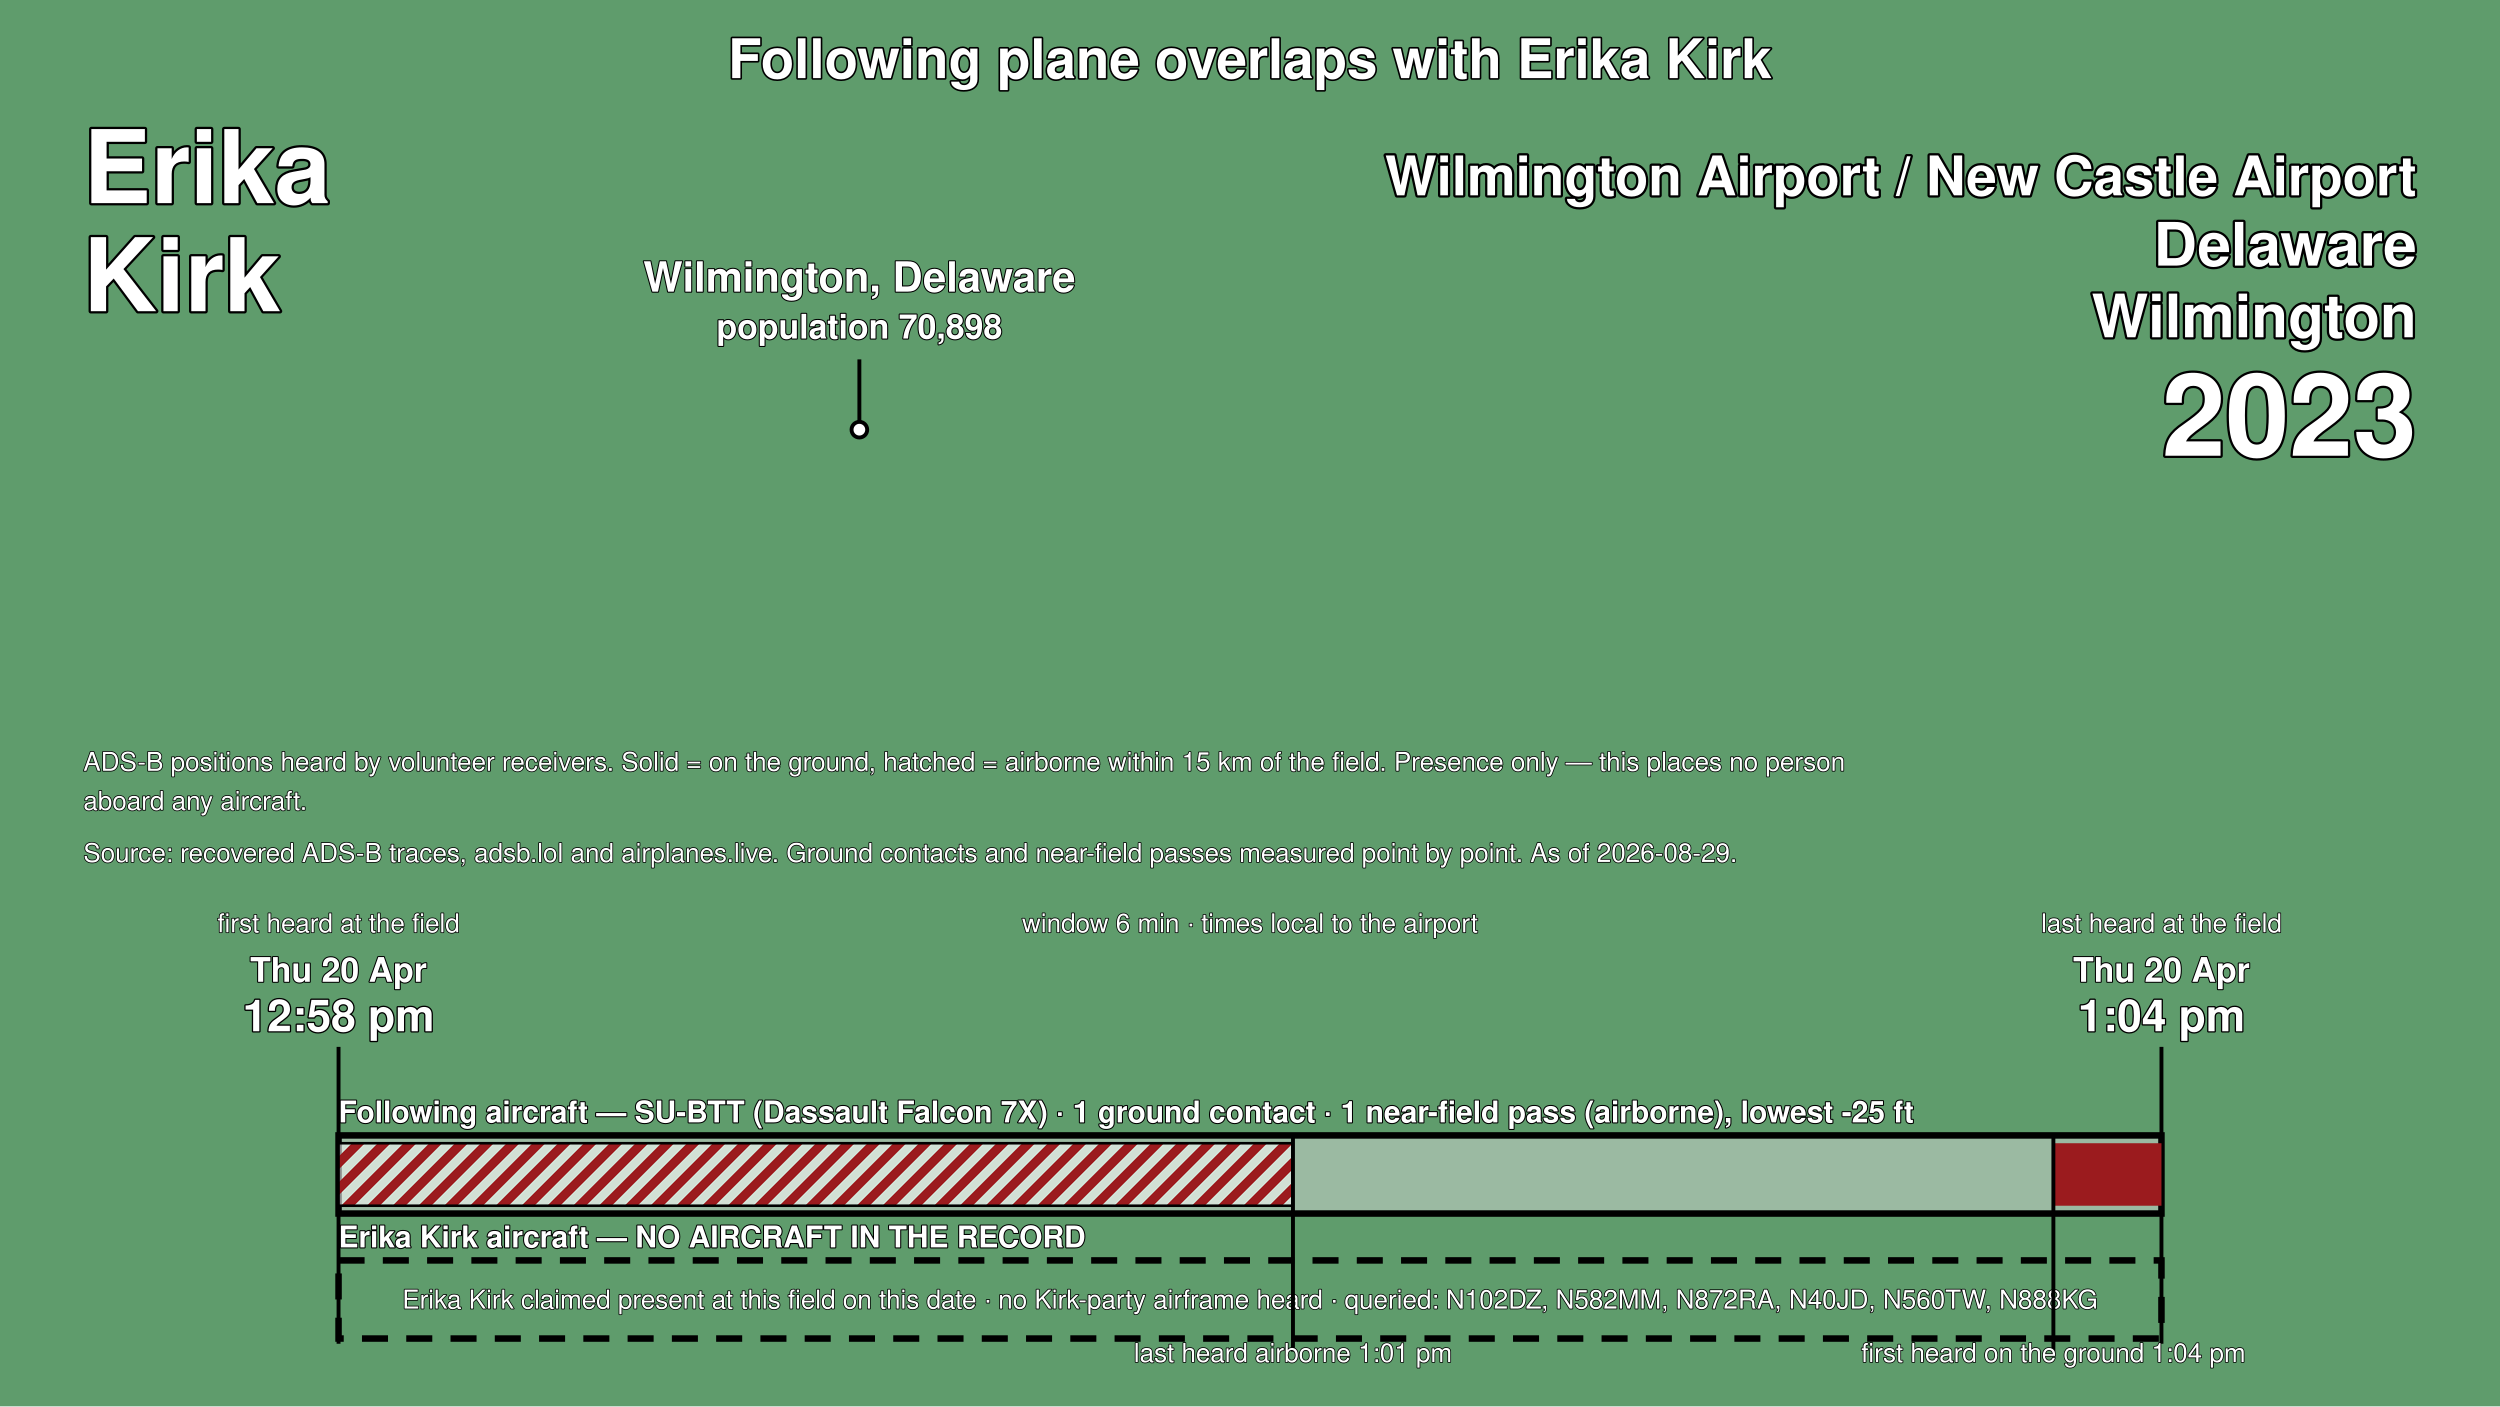
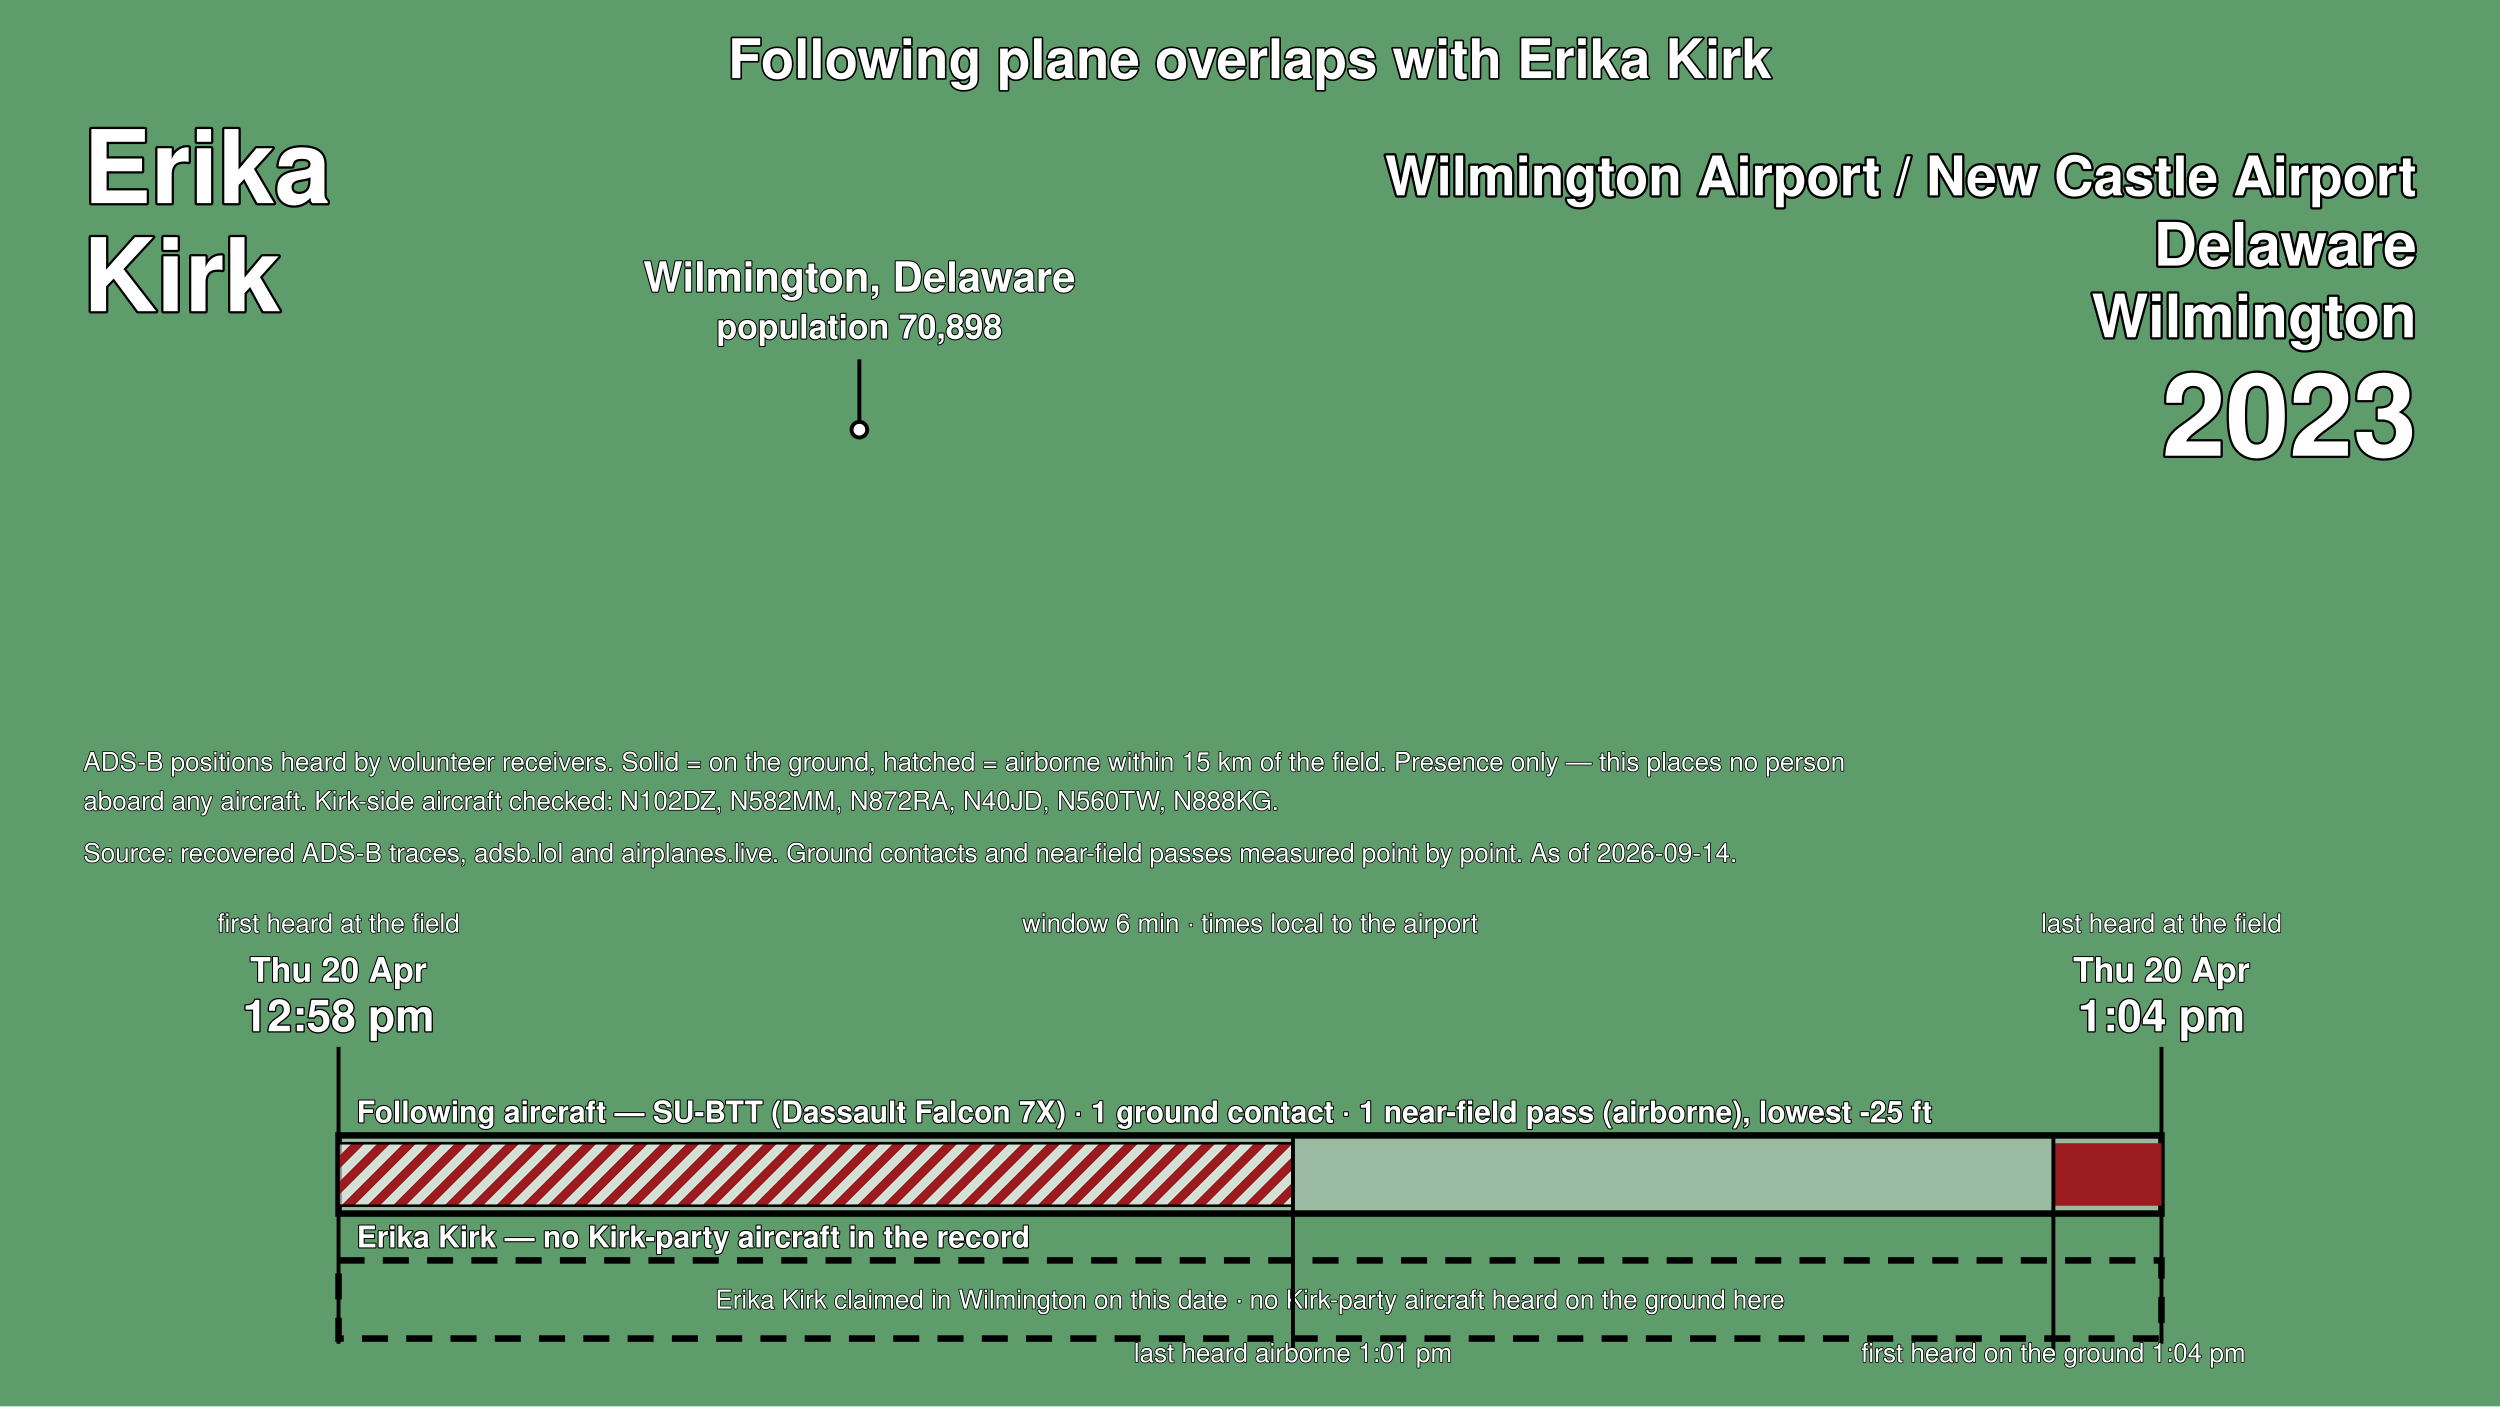
<svg xmlns="http://www.w3.org/2000/svg" viewBox="0 0 1920 1080" width="1920" height="1080" role="img">
  <rect x="0" y="0" width="1920" height="1080" fill="#5F9C6C" />
  <style>
    .t  { font-family: "Helvetica Neue", Helvetica, Arial, sans-serif;
          fill: #FFFFFF; stroke: #000000; paint-order: stroke; stroke-linejoin: round; }
    .xl { font-weight: 800; stroke-width: 3.5px; }
    .lg { font-weight: 600; stroke-width: 2.5px; }
    .md { font-weight: 700; stroke-width: 2px; }
    .sm { font-weight: 600; stroke-width: 1.6px; }
    .xs { font-size: 20px; font-weight: 500; stroke-width: 1.2px; }
  </style>
  <defs>
    <pattern id="passHatch" width="14" height="14" patternUnits="userSpaceOnUse" patternTransform="rotate(45)">
      <rect width="14" height="14" fill="#FFFFFF" fill-opacity="0.55" />
      <rect width="7" height="14" fill="#9B1B1E" />
    </pattern>
    <pattern id="passHatchK" width="14" height="14" patternUnits="userSpaceOnUse" patternTransform="rotate(45)">
      <rect width="14" height="14" fill="#FFFFFF" fill-opacity="0.55" />
      <rect width="7" height="14" fill="#FFE21F" />
    </pattern>
  </defs>
  <text class="t lg" font-size="42" x="960" y="60" text-anchor="middle">Following plane overlaps with Erika Kirk</text>
  <text class="t xl" font-size="78" x="64" y="156">Erika</text>
  <text class="t xl" font-size="78" x="64" y="239">Kirk</text>
  <text class="t xl" font-size="42" x="1856" y="150" text-anchor="end">Wilmington Airport / New Castle Airport</text>
  <text class="t xl" font-size="46" x="1856" y="204" text-anchor="end">Delaware</text>
  <text class="t xl" font-size="46" x="1856" y="259" text-anchor="end">Wilmington</text>
  <text class="t xl" font-size="88" x="1856" y="350" text-anchor="end">2023</text>
  <text class="t sm" font-size="32" x="660" y="224" text-anchor="middle">Wilmington, Delaware</text>
  <text class="t sm" font-size="26" x="660" y="260" text-anchor="middle">population 70,898</text>
  <line x1="660" y1="276" x2="660" y2="330" stroke="#000000" stroke-width="3" />
  <circle cx="660" cy="330" r="6" fill="#FFFFFF" stroke="#000000" stroke-width="3" />
  <text class="t xs" x="260" y="716" text-anchor="middle">first heard at the field</text>
  <text class="t sm" font-size="26" x="260" y="754" text-anchor="middle">Thu 20 Apr</text>
  <text class="t md" font-size="34" x="260" y="792" text-anchor="middle">12:58 pm</text>
  <line x1="260" y1="804" x2="260" y2="1032" stroke="#000000" stroke-width="3" />
  <text class="t xs" x="1660" y="716" text-anchor="middle">last heard at the field</text>
  <text class="t sm" font-size="26" x="1660" y="754" text-anchor="middle">Thu 20 Apr</text>
  <text class="t md" font-size="34" x="1660" y="792" text-anchor="middle">1:04 pm</text>
  <line x1="1660" y1="804" x2="1660" y2="1032" stroke="#000000" stroke-width="3" />
  <text class="t xs" x="960" y="716" text-anchor="middle">window 6 min · times local to the airport</text>
-   <text class="t sm" font-size="23" x="260" y="862">Following aircraft — SU-BTT (Dassault Falcon 7X) · 1 ground contact · 1 near-field pass (airborne), lowest -25 ft</text>
+   <text class="t sm" font-size="23" x="274" y="862">Following aircraft — SU-BTT (Dassault Falcon 7X) · 1 ground contact · 1 near-field pass (airborne), lowest -25 ft</text>
  <rect x="260" y="872" width="1400" height="60" fill="#D9D9D9" fill-opacity="0.5" stroke="#000000" stroke-width="5" />
  <rect x="260.0" y="878" width="732.6" height="48" fill="url(#passHatch)" stroke="#000000" stroke-width="2" />
  <rect x="1576.6" y="878" width="83.4" height="48" fill="#9B1B1E" />
-   <text class="t sm" font-size="23" x="260" y="958">Erika Kirk aircraft — NO AIRCRAFT IN THE RECORD</text>
+   <text class="t sm" font-size="23" x="274" y="958">Erika Kirk — no Kirk-party aircraft in the record</text>
  <rect x="260" y="968" width="1400" height="60" fill="none" stroke="#000000" stroke-width="5" stroke-dasharray="20 14" />
-   <text class="t xs" font-size="18" x="960" y="1005" text-anchor="middle">Erika Kirk claimed present at this field on this date · no Kirk-party airframe heard · queried: N102DZ, N582MM, N872RA, N40JD, N560TW, N888KG</text>
+   <text class="t xs" font-size="22" x="960" y="1005" text-anchor="middle">Erika Kirk claimed in Wilmington on this date · no Kirk-party aircraft heard on the ground here</text>
  <line x1="993" y1="872" x2="993" y2="1038" stroke="#000000" stroke-width="3" />
  <text class="t xs" x="993" y="1046" text-anchor="middle">last heard airborne 1:01 pm</text>
  <line x1="1577" y1="872" x2="1577" y2="1038" stroke="#000000" stroke-width="3" />
  <text class="t xs" x="1577" y="1046" text-anchor="middle">first heard on the ground 1:04 pm</text>
  <text class="t xs" font-size="22" x="64" y="592">ADS-B positions heard by volunteer receivers. Solid = on the ground, hatched = airborne within 15 km of the field. Presence only — this places no person</text>
-   <text class="t xs" font-size="22" x="64" y="622">aboard any aircraft.</text>
-   <text class="t xs" font-size="22" x="64" y="662">Source: recovered ADS-B traces, adsb.lol and airplanes.live. Ground contacts and near-field passes measured point by point. As of 2026-08-29.</text>
+   <text class="t xs" font-size="22" x="64" y="622">aboard any aircraft. Kirk-side aircraft checked: N102DZ, N582MM, N872RA, N40JD, N560TW, N888KG.</text>
+   <text class="t xs" font-size="22" x="64" y="662">Source: recovered ADS-B traces, adsb.lol and airplanes.live. Ground contacts and near-field passes measured point by point. As of 2026-09-14.</text>
</svg>
